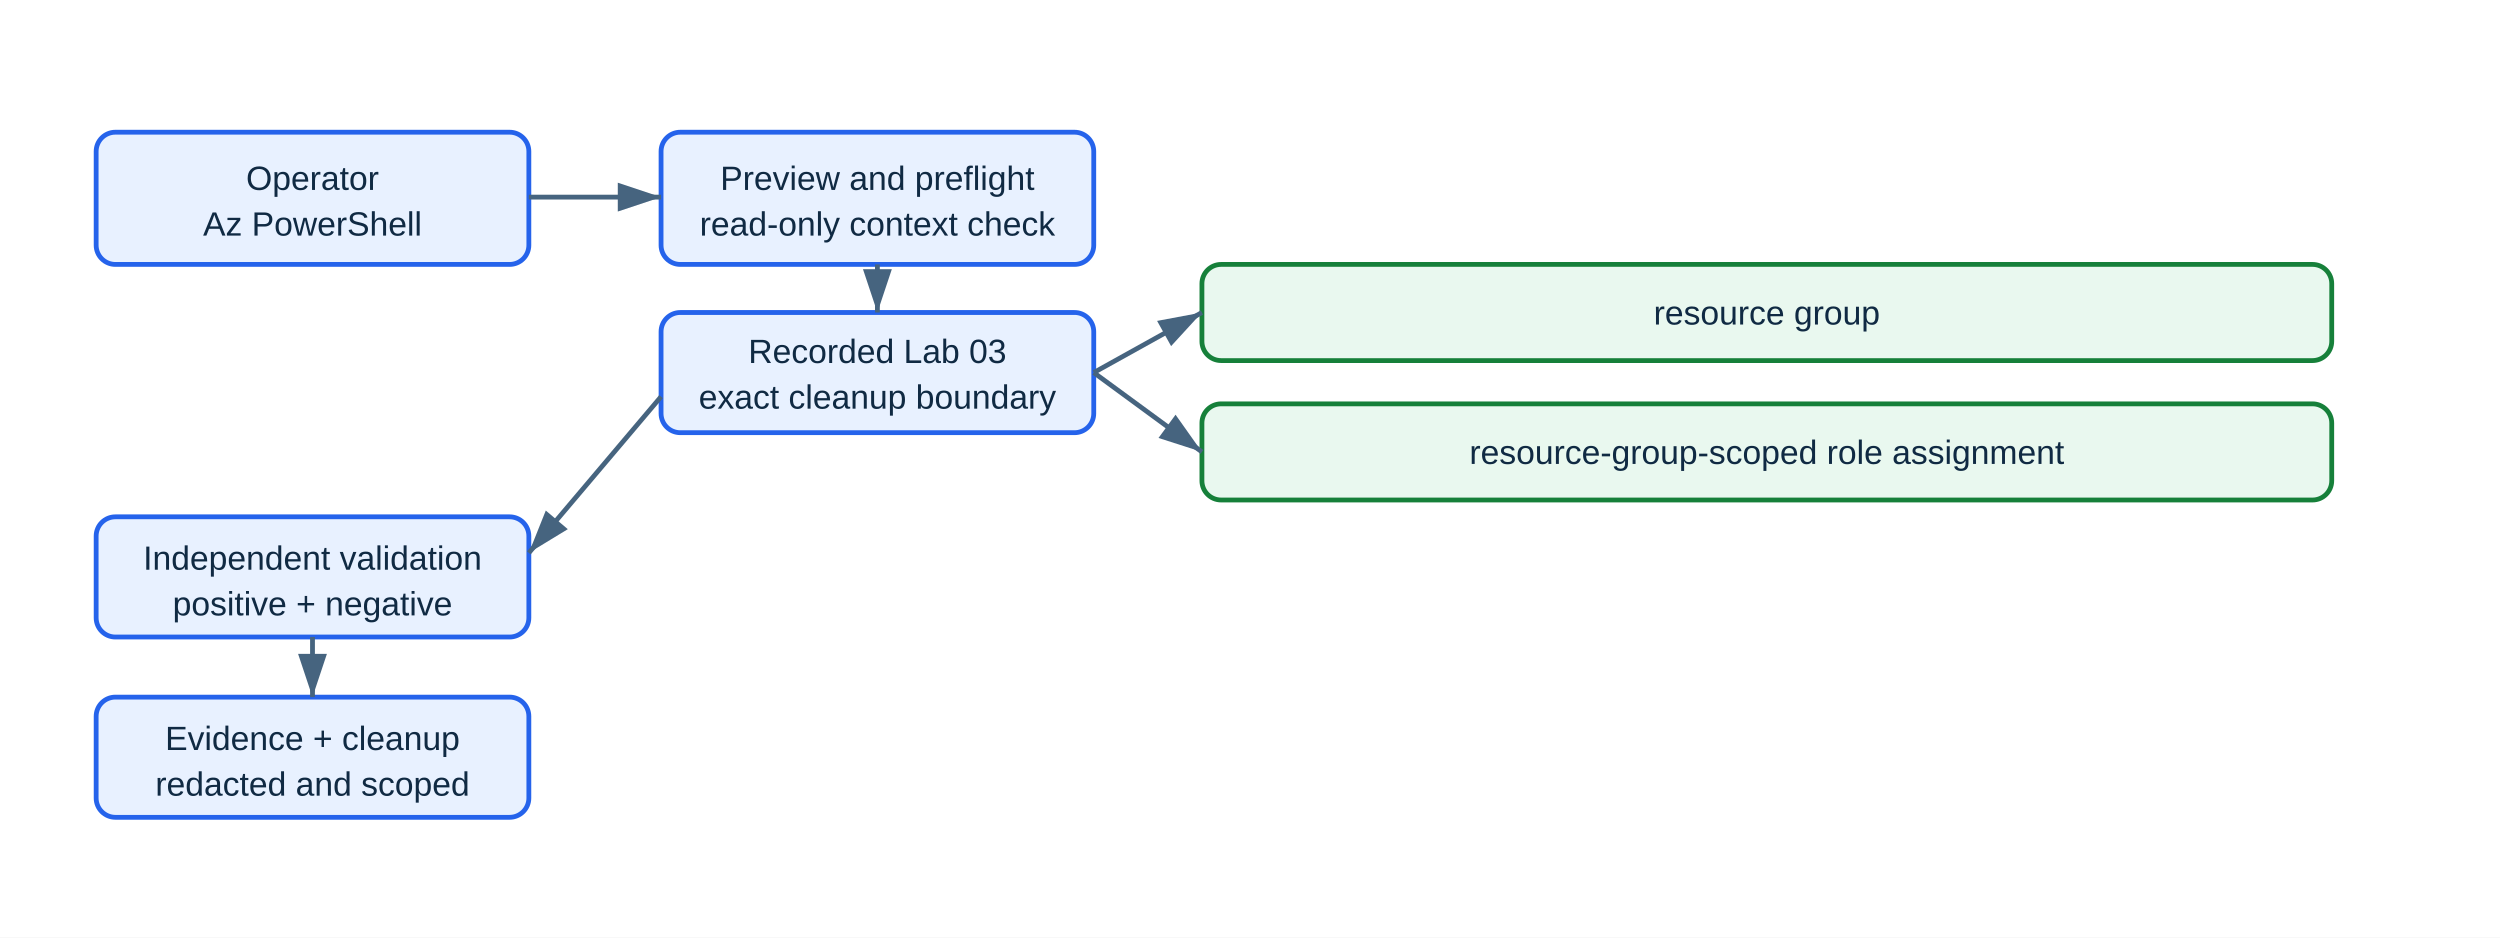
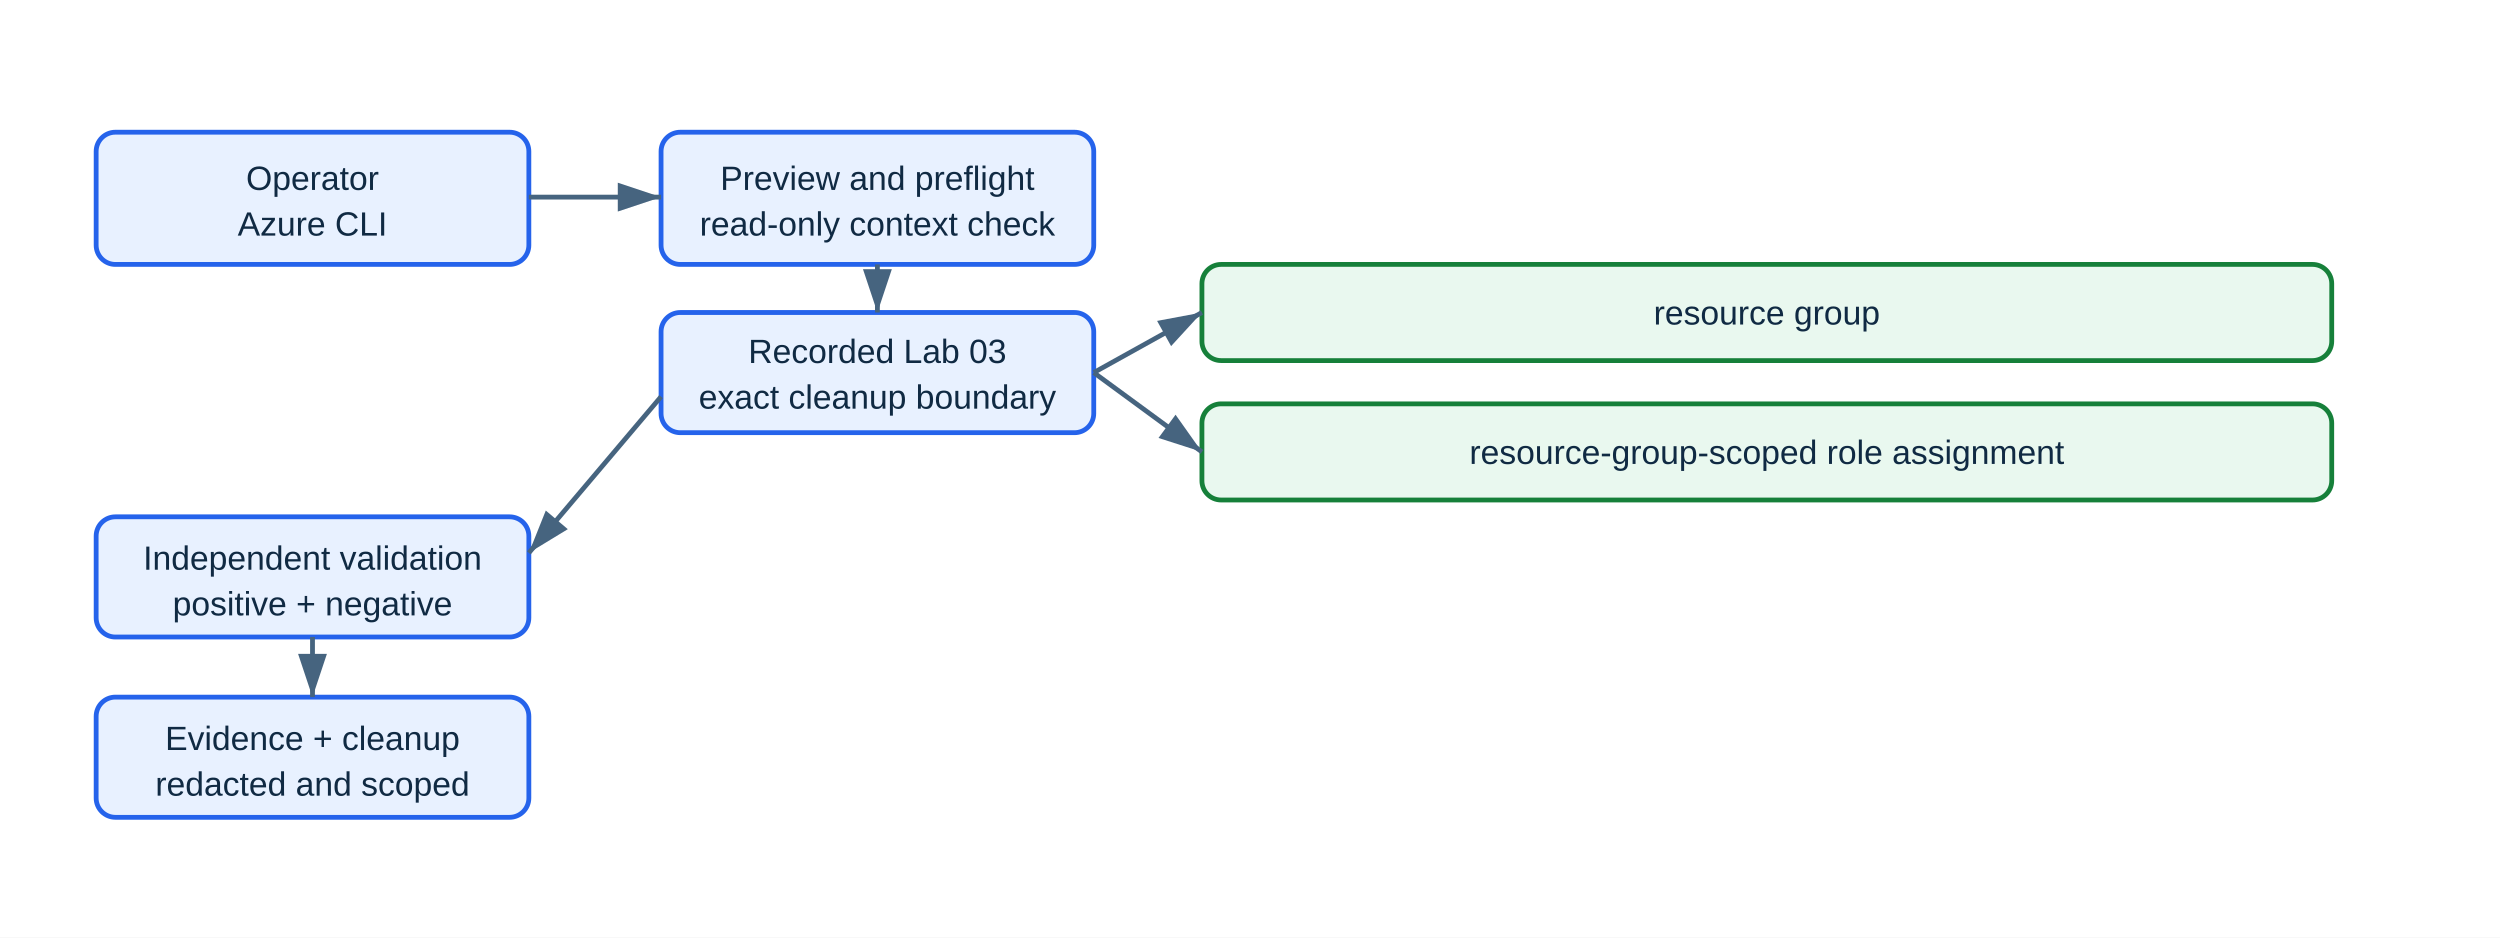
<svg xmlns="http://www.w3.org/2000/svg" width="1040" height="390" viewBox="0 0 1040 390" role="img" aria-labelledby="title desc">
  <defs>
    <marker id="arrow" markerWidth="10" markerHeight="10" refX="9" refY="3" orient="auto">
      <path d="M0,0 L0,6 L9,3 z" fill="#46647f" />
    </marker>
  </defs>
  <style>text{font-family:Segoe UI,Arial,sans-serif;font-size:14px;fill:#102a43} .control{fill:#e8f1ff;stroke:#2563eb;stroke-width:2} .resource{fill:#e9f8ef;stroke:#16803a;stroke-width:2} .arrow{fill:none;stroke:#46647f;stroke-width:2;marker-end:url(#arrow)}</style>
  <rect width="100%" height="100%" fill="#ffffff" />
  <rect x="40" y="55" width="180" height="55" rx="8" class="control" />
  <text x="130" y="79" text-anchor="middle">Operator</text>
-   <text x="130" y="98" text-anchor="middle">Az PowerShell</text>
+   <text x="130" y="98" text-anchor="middle">Azure CLI</text>
  <rect x="275" y="55" width="180" height="55" rx="8" class="control" />
  <text x="365" y="79" text-anchor="middle">Preview and preflight</text>
  <text x="365" y="98" text-anchor="middle">read-only context check</text>
  <path d="M220 82 L275 82" class="arrow" />
  <rect x="275" y="130" width="180" height="50" rx="8" class="control" />
  <text x="365" y="151" text-anchor="middle">Recorded Lab 03</text>
  <text x="365" y="170" text-anchor="middle">exact cleanup boundary</text>
  <path d="M365 110 L365 130" class="arrow" />
  <rect x="500" y="110" width="470" height="40" rx="8" class="resource" />
  <text x="735" y="135" text-anchor="middle">resource group</text>
  <rect x="500" y="168" width="470" height="40" rx="8" class="resource" />
  <text x="735" y="193" text-anchor="middle">resource-group-scoped role assignment</text>
  <path d="M 455 155 L 500 130" class="arrow" />
  <path d="M 455 155 L 500 188" class="arrow" />
  <rect x="40" y="215" width="180" height="50" rx="8" class="control" />
  <text x="130" y="237" text-anchor="middle">Independent validation</text>
  <text x="130" y="256" text-anchor="middle">positive + negative</text>
  <path d="M275 165 L220 230" class="arrow" />
  <rect x="40" y="290" width="180" height="50" rx="8" class="control" />
  <text x="130" y="312" text-anchor="middle">Evidence + cleanup</text>
  <text x="130" y="331" text-anchor="middle">redacted and scoped</text>
  <path d="M130 265 L130 290" class="arrow" />
</svg>
